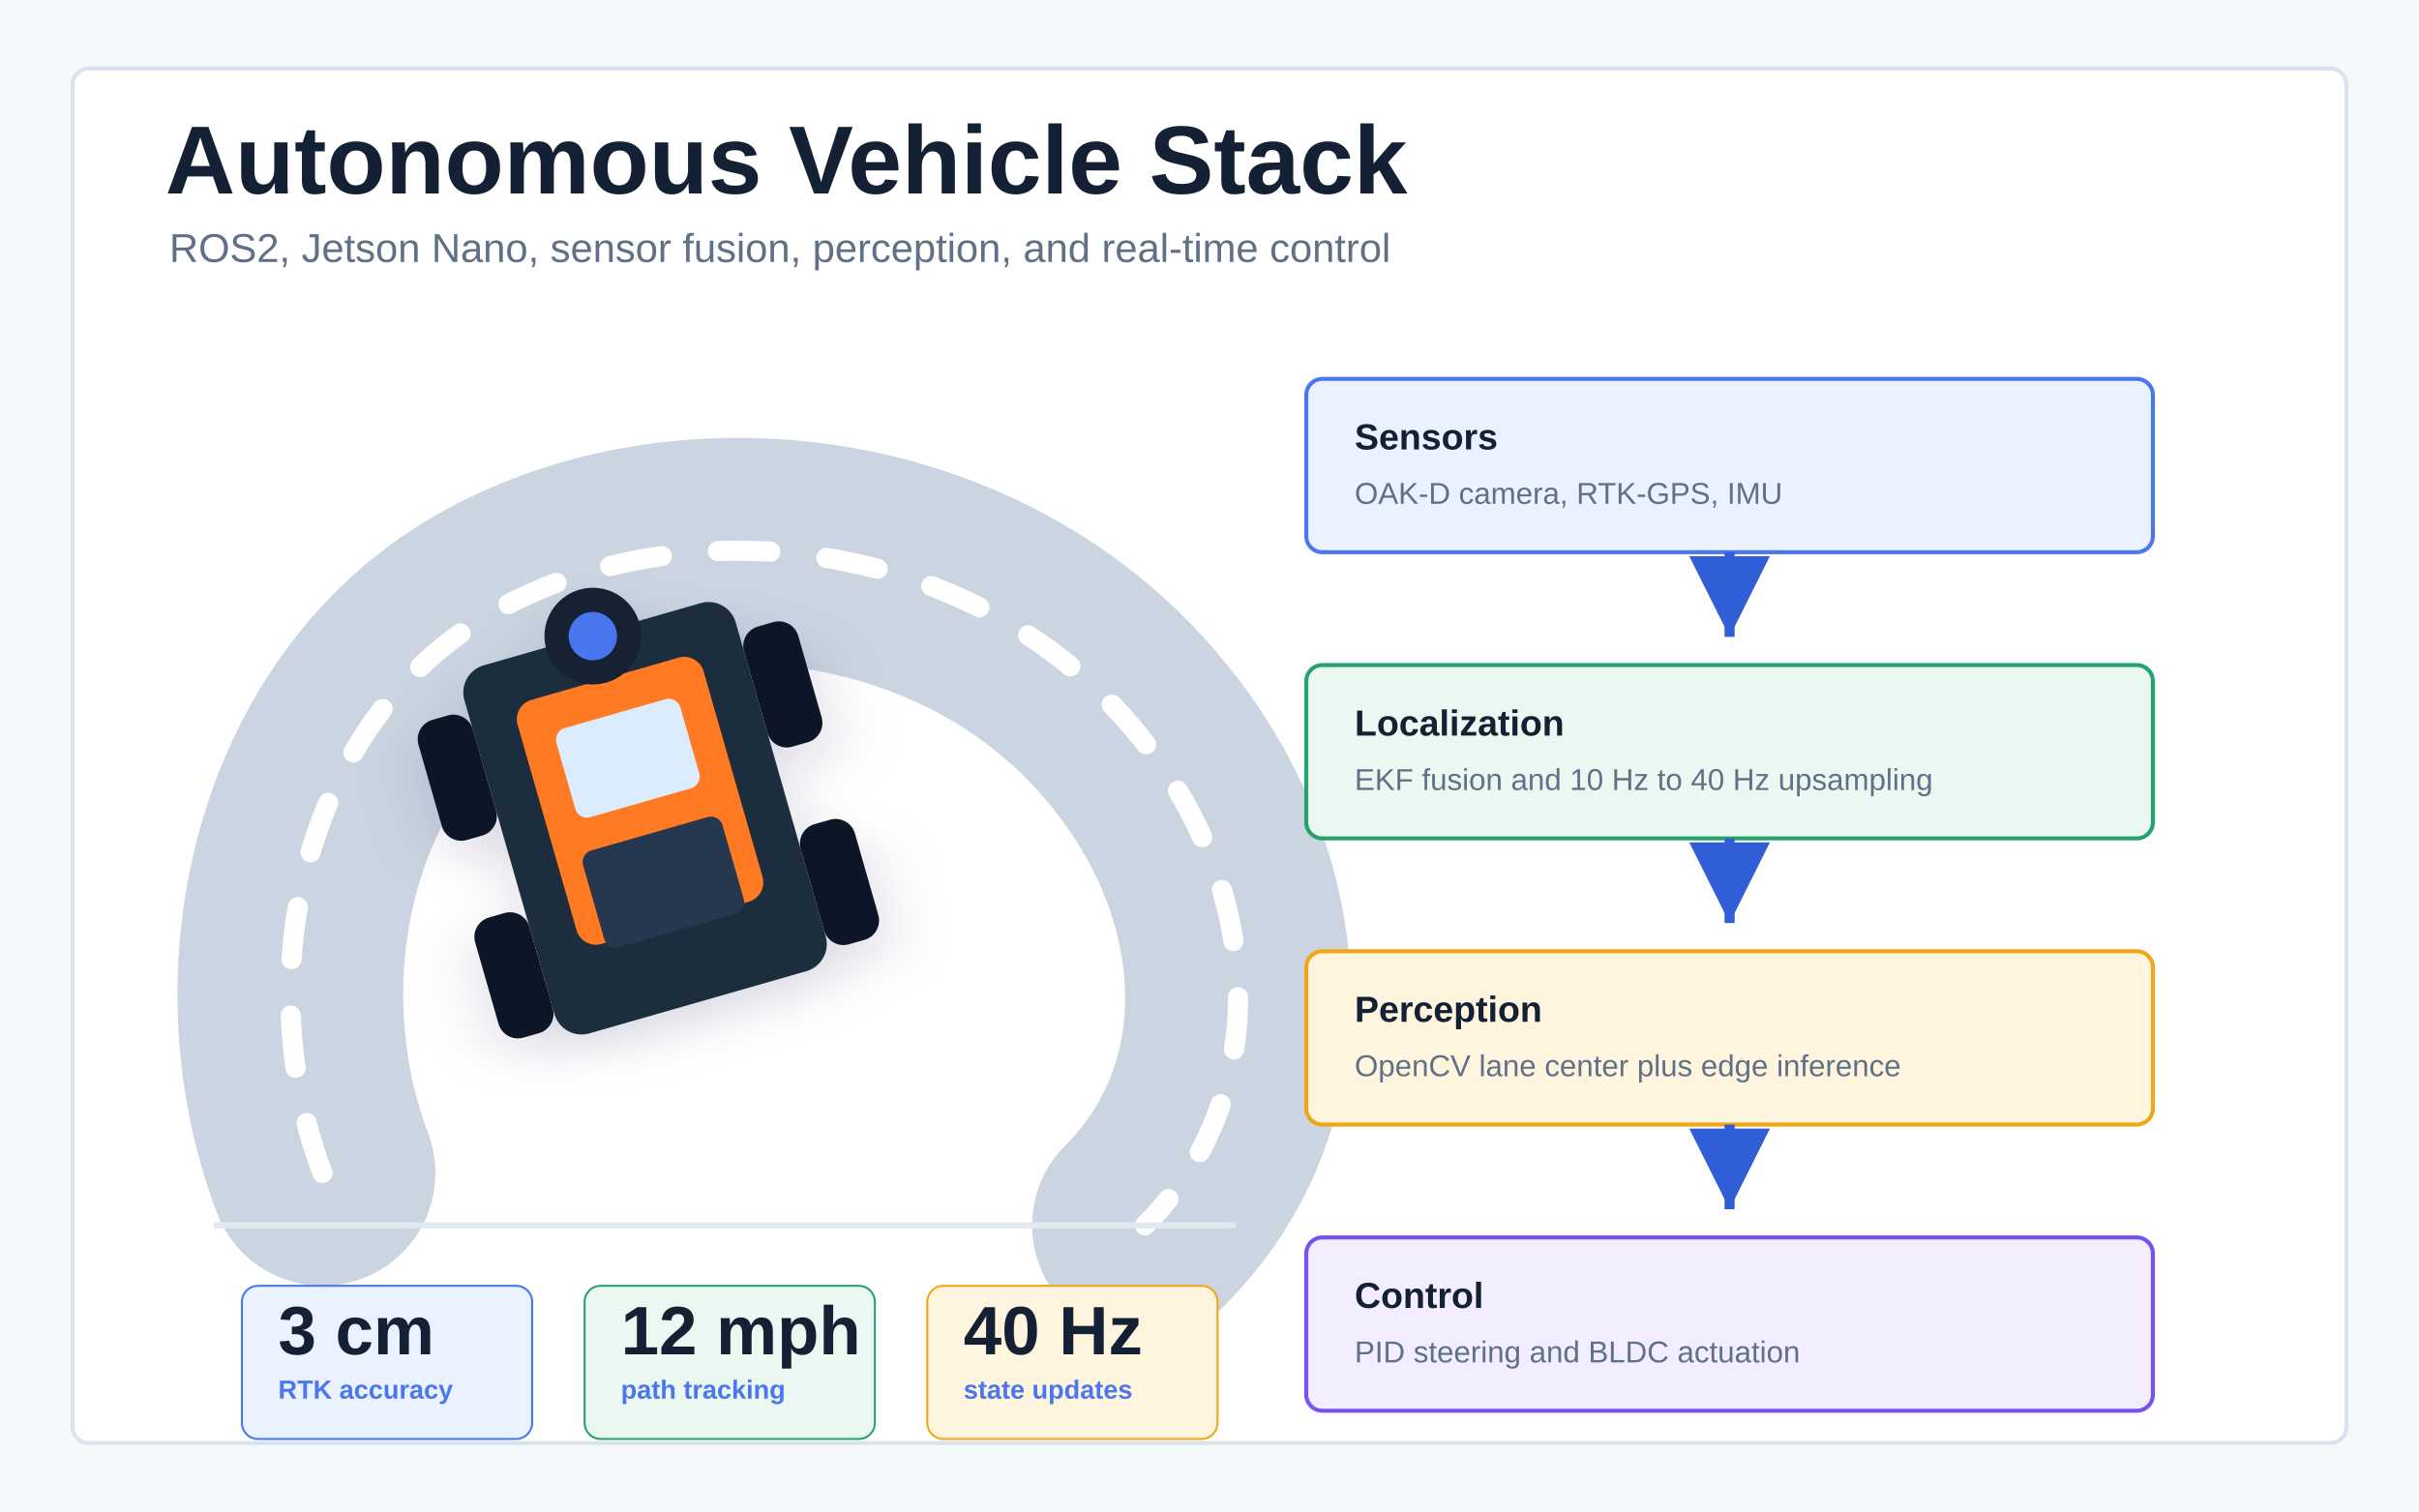
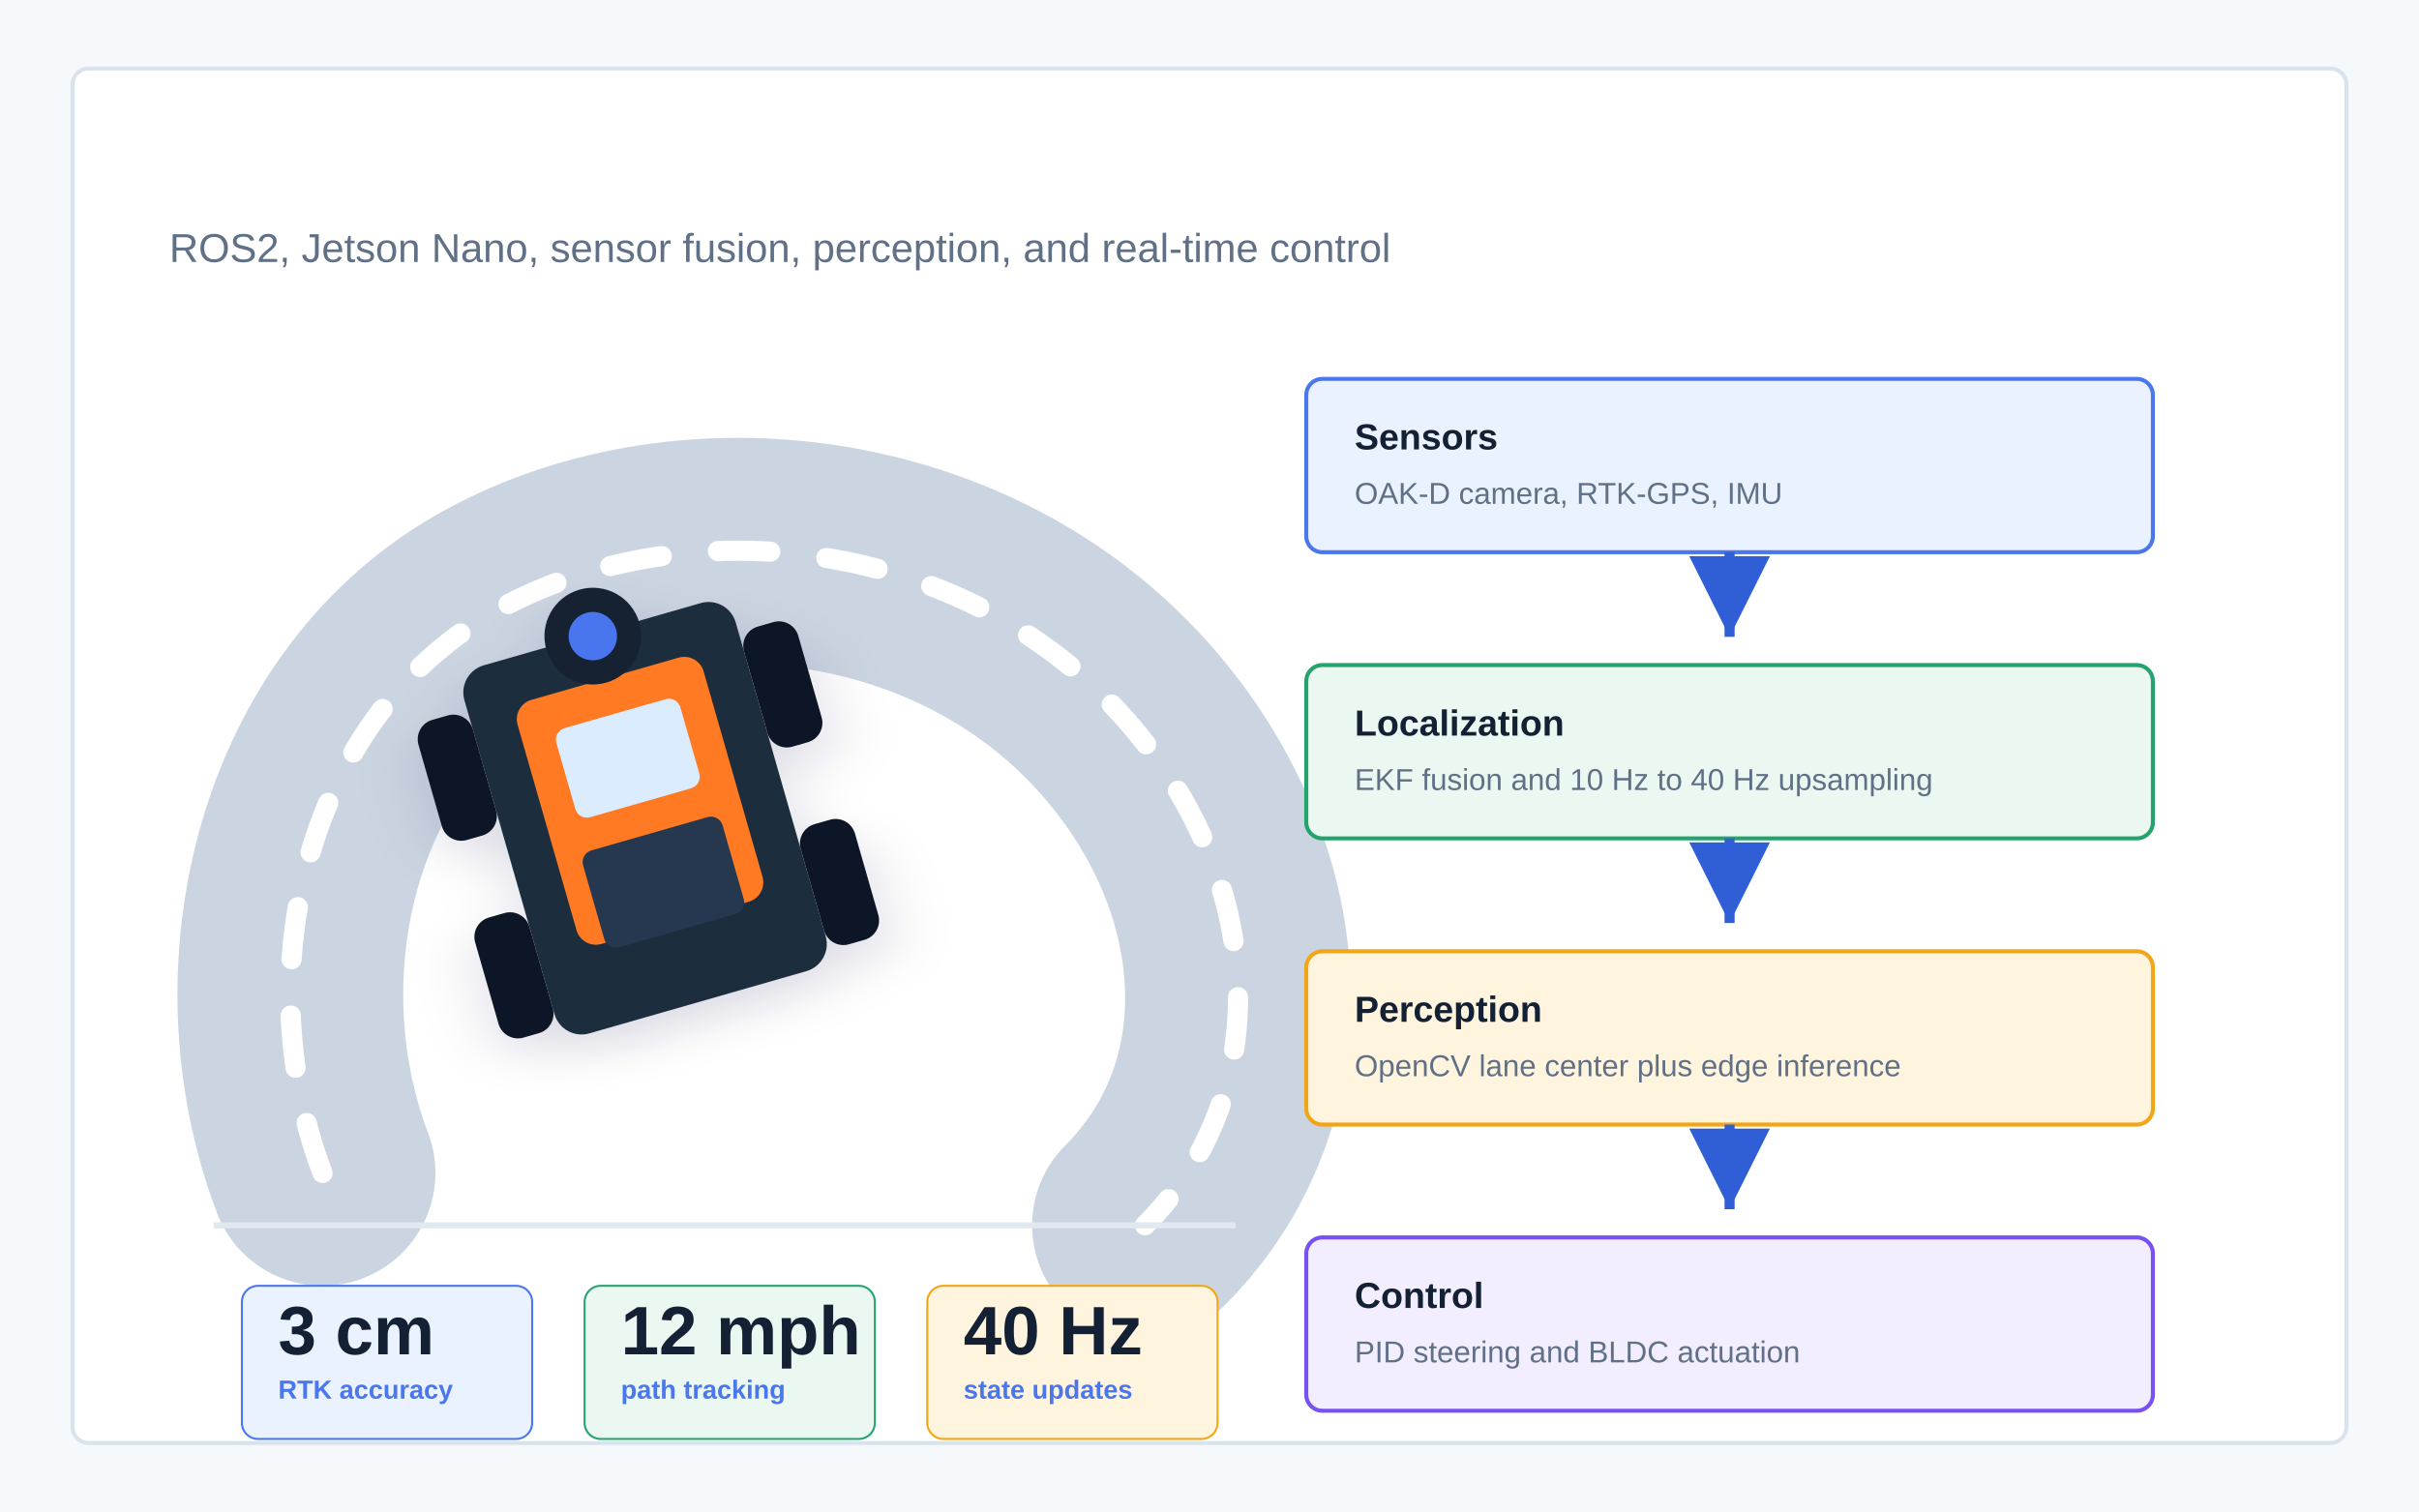
<svg xmlns="http://www.w3.org/2000/svg" viewBox="0 0 1200 750" role="img" aria-labelledby="title desc">
  <defs>
    <filter id="shadow" x="-20%" y="-20%" width="140%" height="140%">
      <feDropShadow dx="0" dy="10" stdDeviation="14" flood-color="#12233f" flood-opacity="0.14" />
    </filter>
    <marker id="arrow" markerWidth="12" markerHeight="12" refX="10" refY="6" orient="auto" markerUnits="strokeWidth">
      <path d="M2 2 L10 6 L2 10 Z" fill="#2f5ed7" />
    </marker>
    <style>
      .bg{fill:#f6f9fc}
      .panel{fill:#fff;stroke:#d9e3ee;stroke-width:2}
      .title{font:700 48px Poppins,Arial,sans-serif;fill:#142033}
      .sub{font:500 20px Poppins,Arial,sans-serif;fill:#607086}
      .label{font:700 18px Poppins,Arial,sans-serif;fill:#142033}
      .small{font:500 15px Poppins,Arial,sans-serif;fill:#607086}
      .metric{font:700 34px Poppins,Arial,sans-serif;fill:#142033}
      .metric-label{font:700 13px Poppins,Arial,sans-serif;fill:#4a76ee;text-transform:uppercase}
      .box{fill:#fff;stroke:#cfd9e6;stroke-width:2}
      .blue{fill:#eaf2ff;stroke:#4a76ee}
      .green{fill:#eaf8f1;stroke:#25a36f}
      .amber{fill:#fff5df;stroke:#f2a516}
      .violet{fill:#f2edff;stroke:#7950f2}
      .line{fill:none;stroke:#2f5ed7;stroke-width:5;marker-end:url(#arrow)}
    </style>
  </defs>
  <rect class="bg" width="1200" height="750" />
  <rect x="36" y="34" width="1128" height="682" rx="8" class="panel" />
-   <text x="82" y="96" class="title">Autonomous Vehicle Stack</text>
  <text x="84" y="130" class="sub">ROS2, Jetson Nano, sensor fusion, perception, and real-time control</text>
  <g transform="translate(78 152)">
    <path d="M82 430 C44 330 74 202 170 150 C260 101 390 114 470 194 C548 272 560 386 490 456" fill="none" stroke="#cbd5e1" stroke-width="112" stroke-linecap="round" />
    <path d="M82 430 C44 330 74 202 170 150 C260 101 390 114 470 194 C548 272 560 386 490 456" fill="none" stroke="#ffffff" stroke-width="10" stroke-linecap="round" stroke-dasharray="26 28" />
    <path d="M28 456 L535 456" stroke="#e1e8f0" stroke-width="3" />
    <g transform="translate(242 254) rotate(-16)" filter="url(#shadow)">
      <rect x="-70" y="-95" width="140" height="190" rx="14" fill="#1f2d3d" />
      <rect x="-48" y="-72" width="96" height="126" rx="10" fill="#ff7a21" />
      <rect x="-32" y="-54" width="64" height="46" rx="6" fill="#dcecff" />
      <rect x="-36" y="8" width="72" height="50" rx="6" fill="#28384f" />
      <circle cx="0" cy="-94" r="24" fill="#132033" />
      <circle cx="0" cy="-94" r="12" fill="#4a76ee" />
      <rect x="-98" y="-76" width="28" height="62" rx="10" fill="#111827" />
      <rect x="70" y="-76" width="28" height="62" rx="10" fill="#111827" />
      <rect x="-98" y="26" width="28" height="62" rx="10" fill="#111827" />
      <rect x="70" y="26" width="28" height="62" rx="10" fill="#111827" />
    </g>
    <g transform="translate(42 486)">
      <rect x="0" y="0" width="144" height="76" rx="8" fill="#eaf2ff" stroke="#4a76ee" />
      <text x="18" y="34" class="metric">3 cm</text>
      <text x="18" y="56" class="metric-label">RTK accuracy</text>
    </g>
    <g transform="translate(212 486)">
      <rect x="0" y="0" width="144" height="76" rx="8" fill="#eaf8f1" stroke="#25a36f" />
      <text x="18" y="34" class="metric">12 mph</text>
      <text x="18" y="56" class="metric-label">path tracking</text>
    </g>
    <g transform="translate(382 486)">
      <rect x="0" y="0" width="144" height="76" rx="8" fill="#fff5df" stroke="#f2a516" />
      <text x="18" y="34" class="metric">40 Hz</text>
      <text x="18" y="56" class="metric-label">state updates</text>
    </g>
  </g>
  <g transform="translate(648 188)">
    <rect x="0" y="0" width="420" height="86" rx="8" class="box blue" />
    <text x="24" y="35" class="label">Sensors</text>
    <text x="24" y="62" class="small">OAK-D camera, RTK-GPS, IMU</text>
    <path d="M210 86 L210 128" class="line" />
    <rect x="0" y="142" width="420" height="86" rx="8" class="box green" />
    <text x="24" y="177" class="label">Localization</text>
    <text x="24" y="204" class="small">EKF fusion and 10 Hz to 40 Hz upsampling</text>
    <path d="M210 228 L210 270" class="line" />
    <rect x="0" y="284" width="420" height="86" rx="8" class="box amber" />
    <text x="24" y="319" class="label">Perception</text>
    <text x="24" y="346" class="small">OpenCV lane center plus edge inference</text>
    <path d="M210 370 L210 412" class="line" />
    <rect x="0" y="426" width="420" height="86" rx="8" class="box violet" />
    <text x="24" y="461" class="label">Control</text>
    <text x="24" y="488" class="small">PID steering and BLDC actuation</text>
  </g>
</svg>
